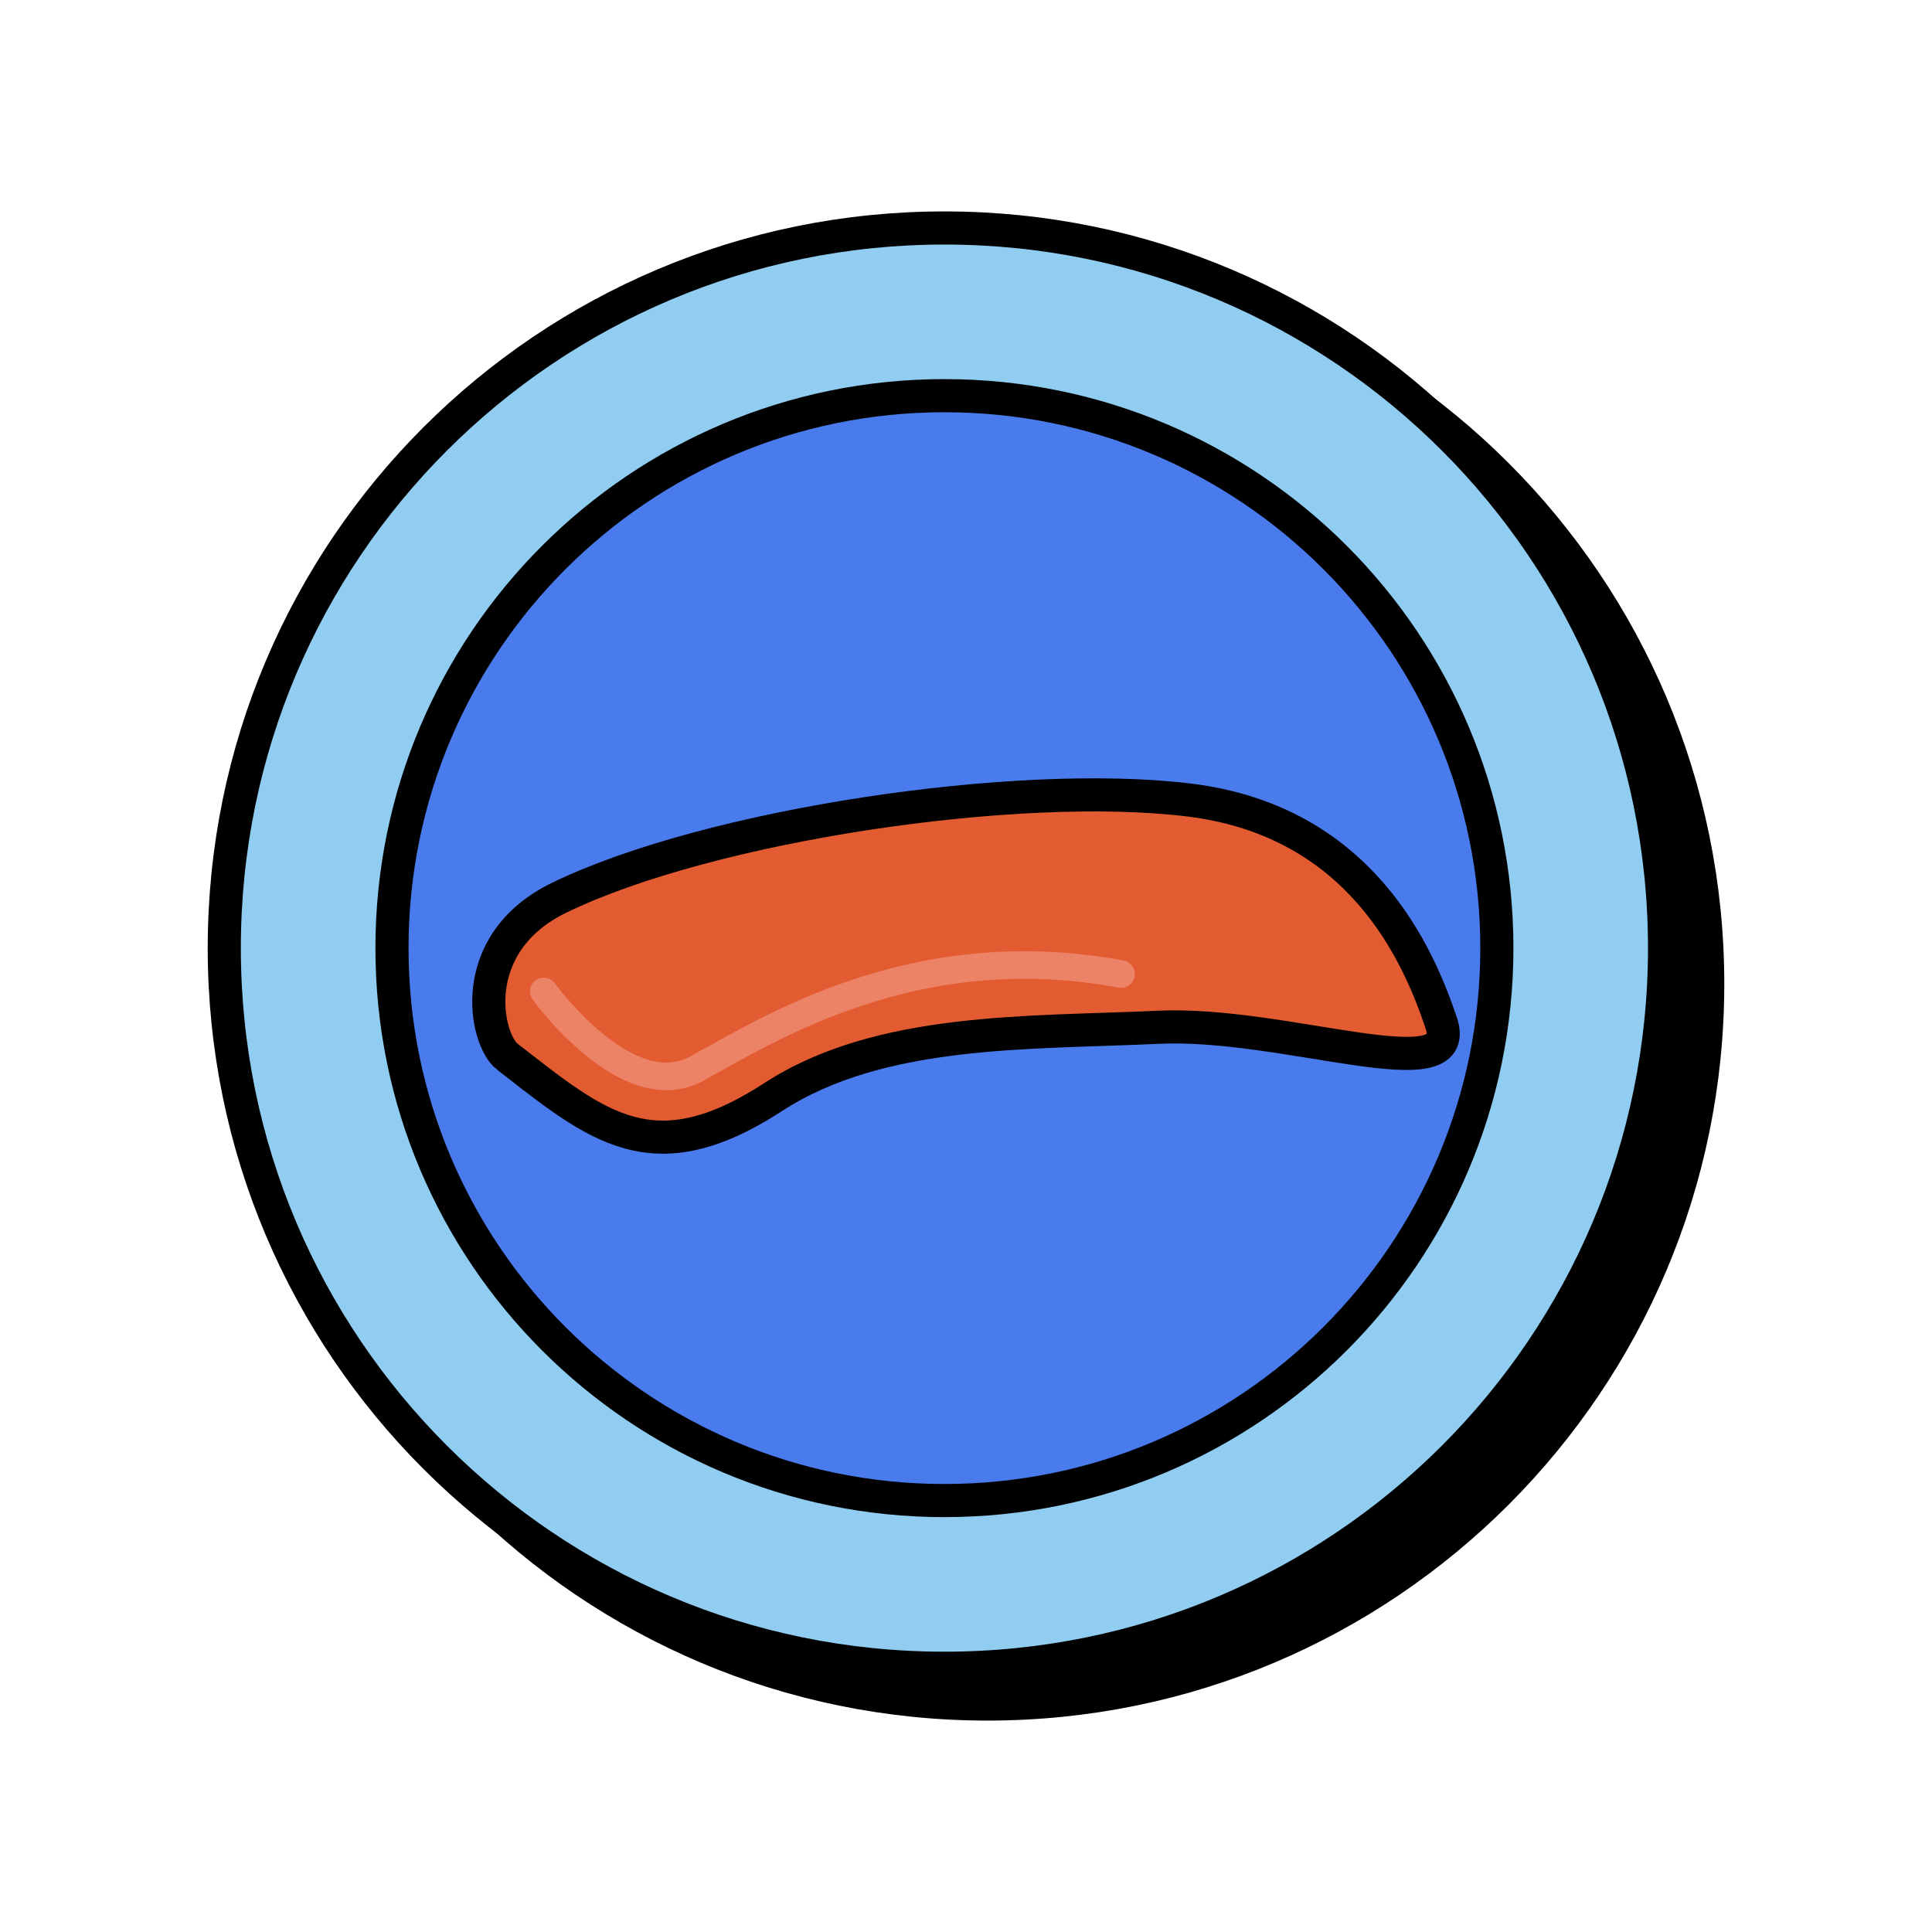
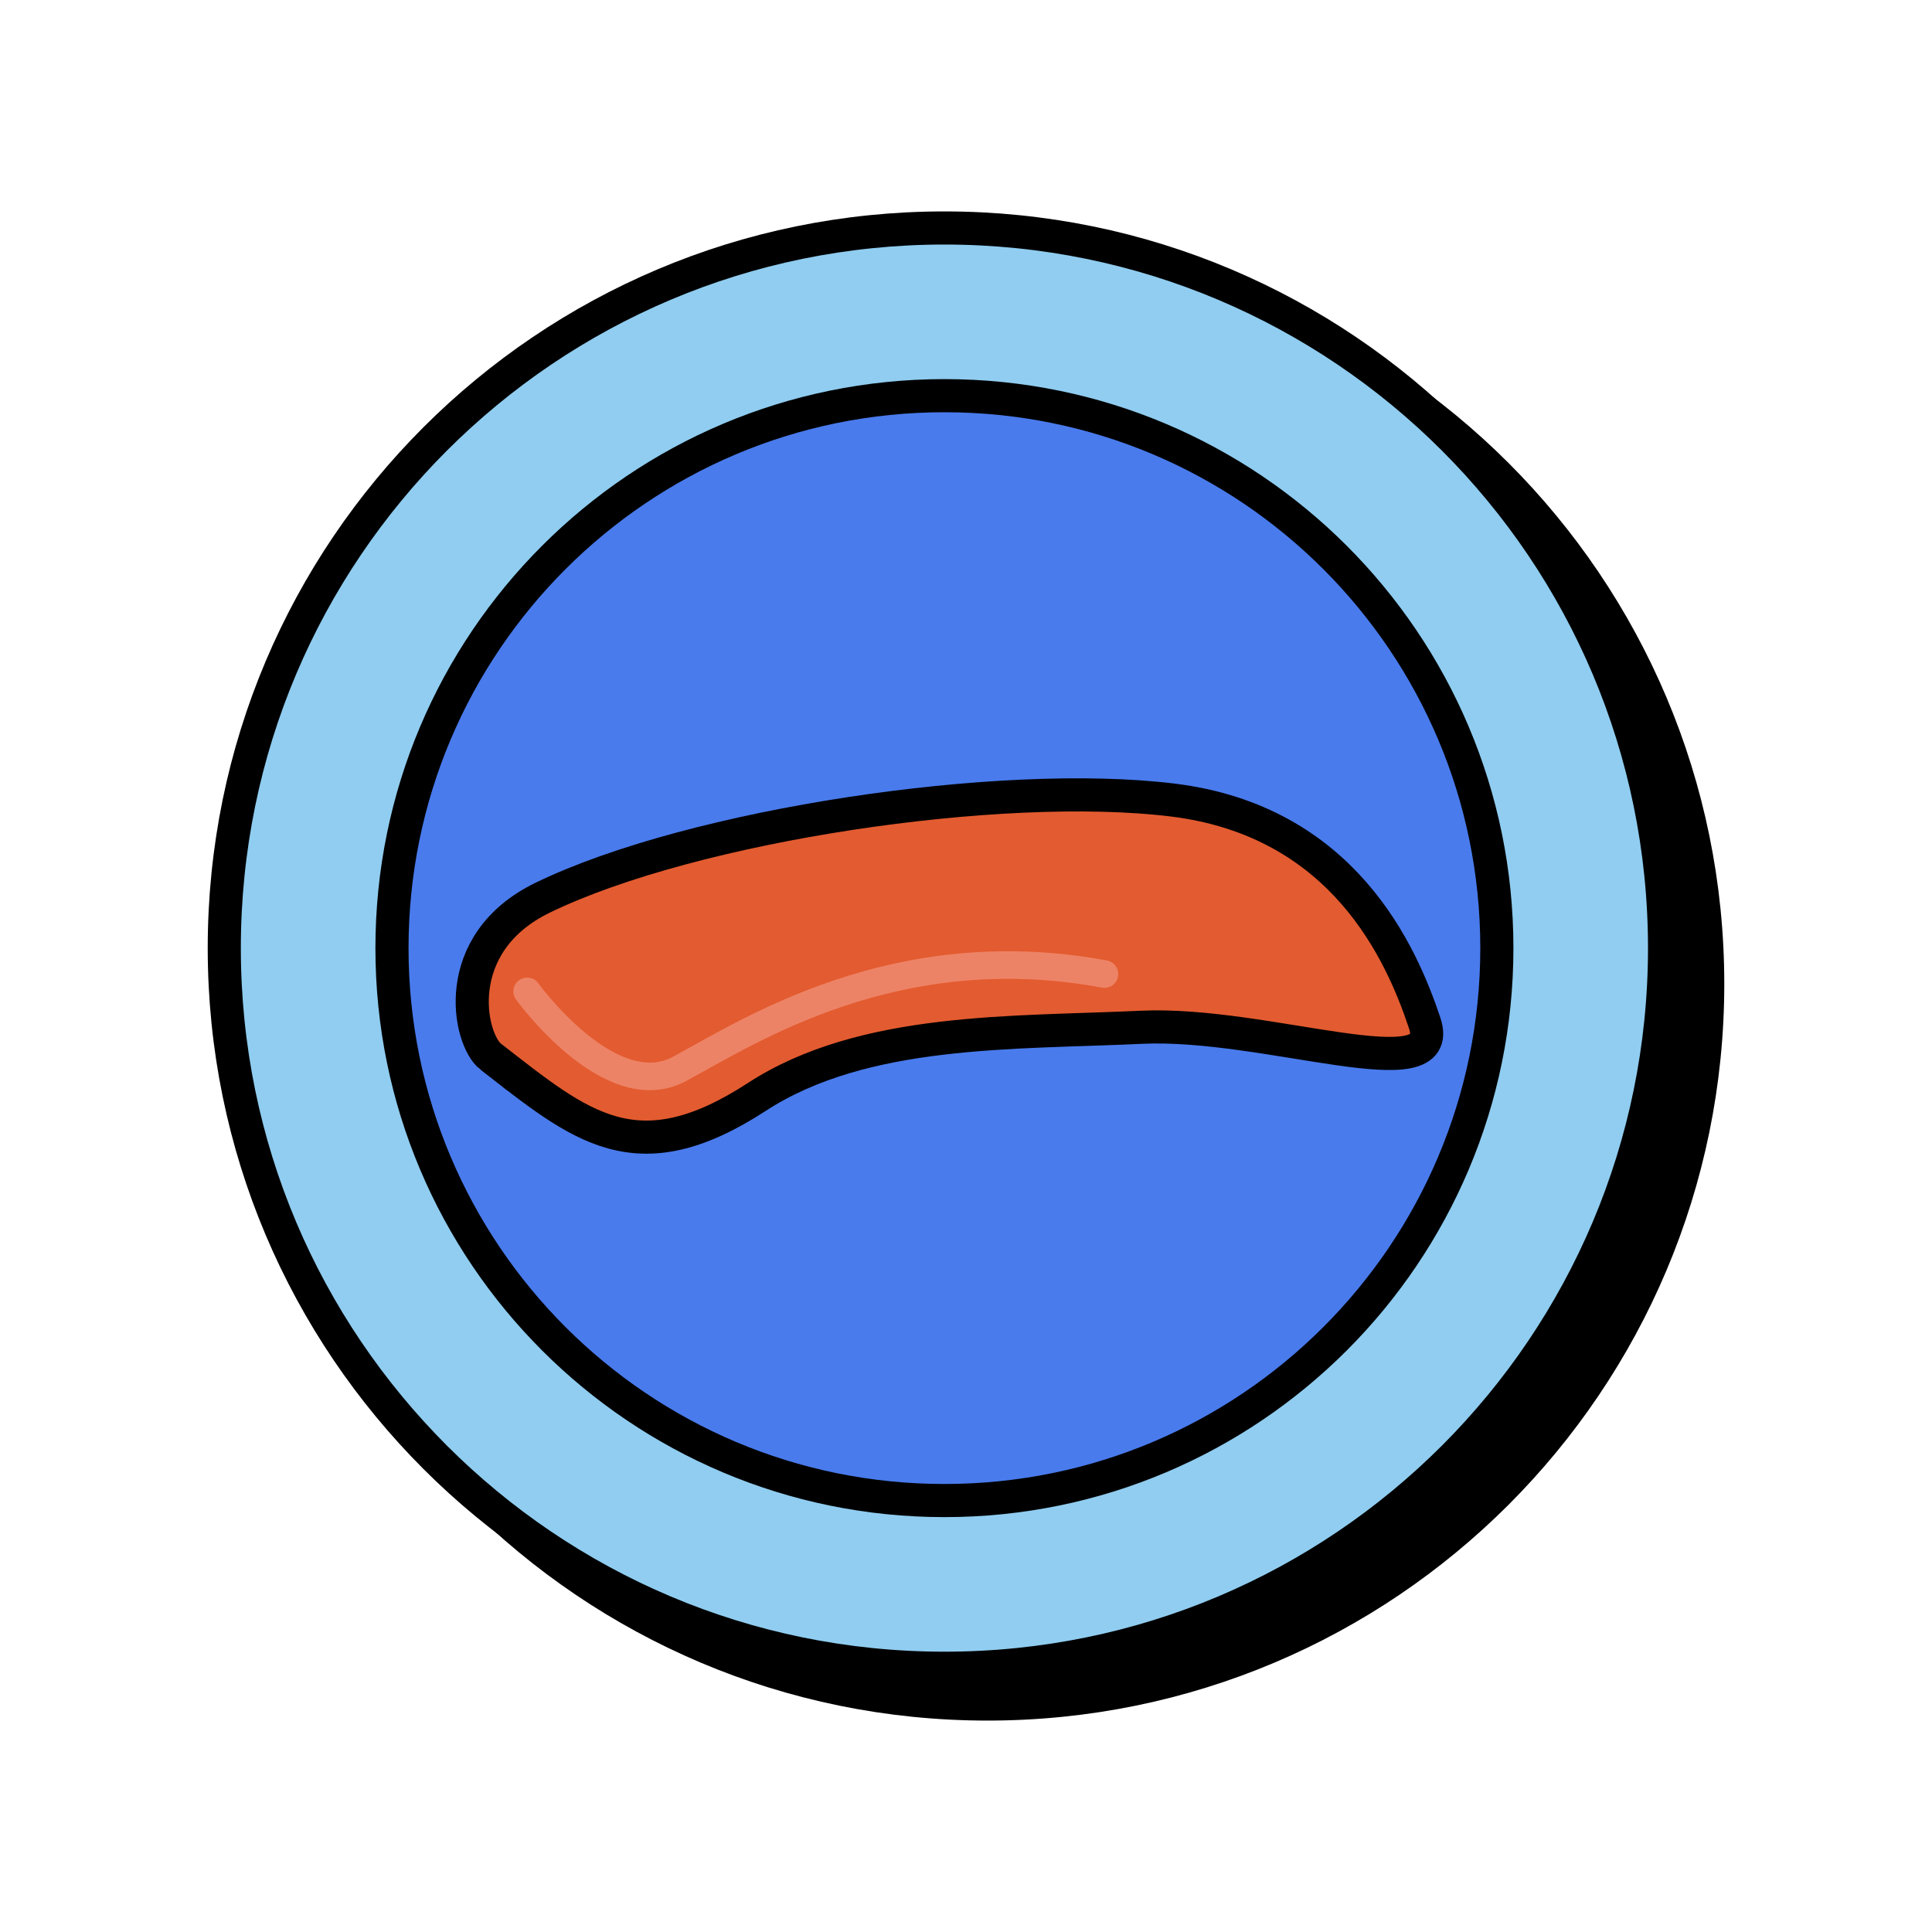
<svg xmlns="http://www.w3.org/2000/svg" viewBox="0 0 350 350">
  <circle cx="178.91" cy="178.24" r="130.46" style="stroke:#000;stroke-width:6px;stroke-miterlimit:10;fill:#000" />
  <circle cx="171.09" cy="171.76" r="130.46" style="fill:#90cdf0;stroke:#000;stroke-width:6px;stroke-miterlimit:10" />
  <circle cx="171.09" cy="171.76" r="100.08" style="fill:#497bed;stroke:#000;stroke-width:6px;stroke-miterlimit:10" />
-   <path d="M91.9 191.42c16.28 12.66 26.36 21.51 48.19 7.31 19.42-12.64 46.65-11.53 69.68-12.63s55.5 11.73 51.32-.78-14.64-36.59-45.68-40.39-86.75 4.45-114.05 17.67c-17.11 8.28-13.48 25.69-9.46 28.83Z" style="fill:#e35b30;stroke:#000;stroke-width:6px;stroke-miterlimit:10" />
-   <path d="M98.5 179.6s15.01 20.82 27.6 14.04 39.22-24.19 76.98-17.18" style="fill:none;stroke:#ed8366;stroke-linecap:round;stroke-width:5px;stroke-miterlimit:10" />
+   <path d="M88.9 191.42c16.28 12.66 26.36 21.51 48.19 7.31 19.42-12.64 46.65-11.53 69.68-12.63 22.63-1.07 55.5 11.73 51.32-.78-4.18-12.52-14.64-36.59-45.68-40.39-31.05-3.8-86.75 4.45-114.05 17.67-17.11 8.28-13.48 25.69-9.46 28.83Z" style="fill:#e35b30;stroke:#000;stroke-width:6px;stroke-miterlimit:10" />
+   <path d="M95.5 179.6s15.01 20.82 27.6 14.04c12.59-6.78 39.22-24.19 76.98-17.18" style="fill:none;stroke:#ed8366;stroke-linecap:round;stroke-width:5px;stroke-miterlimit:10" />
</svg>
